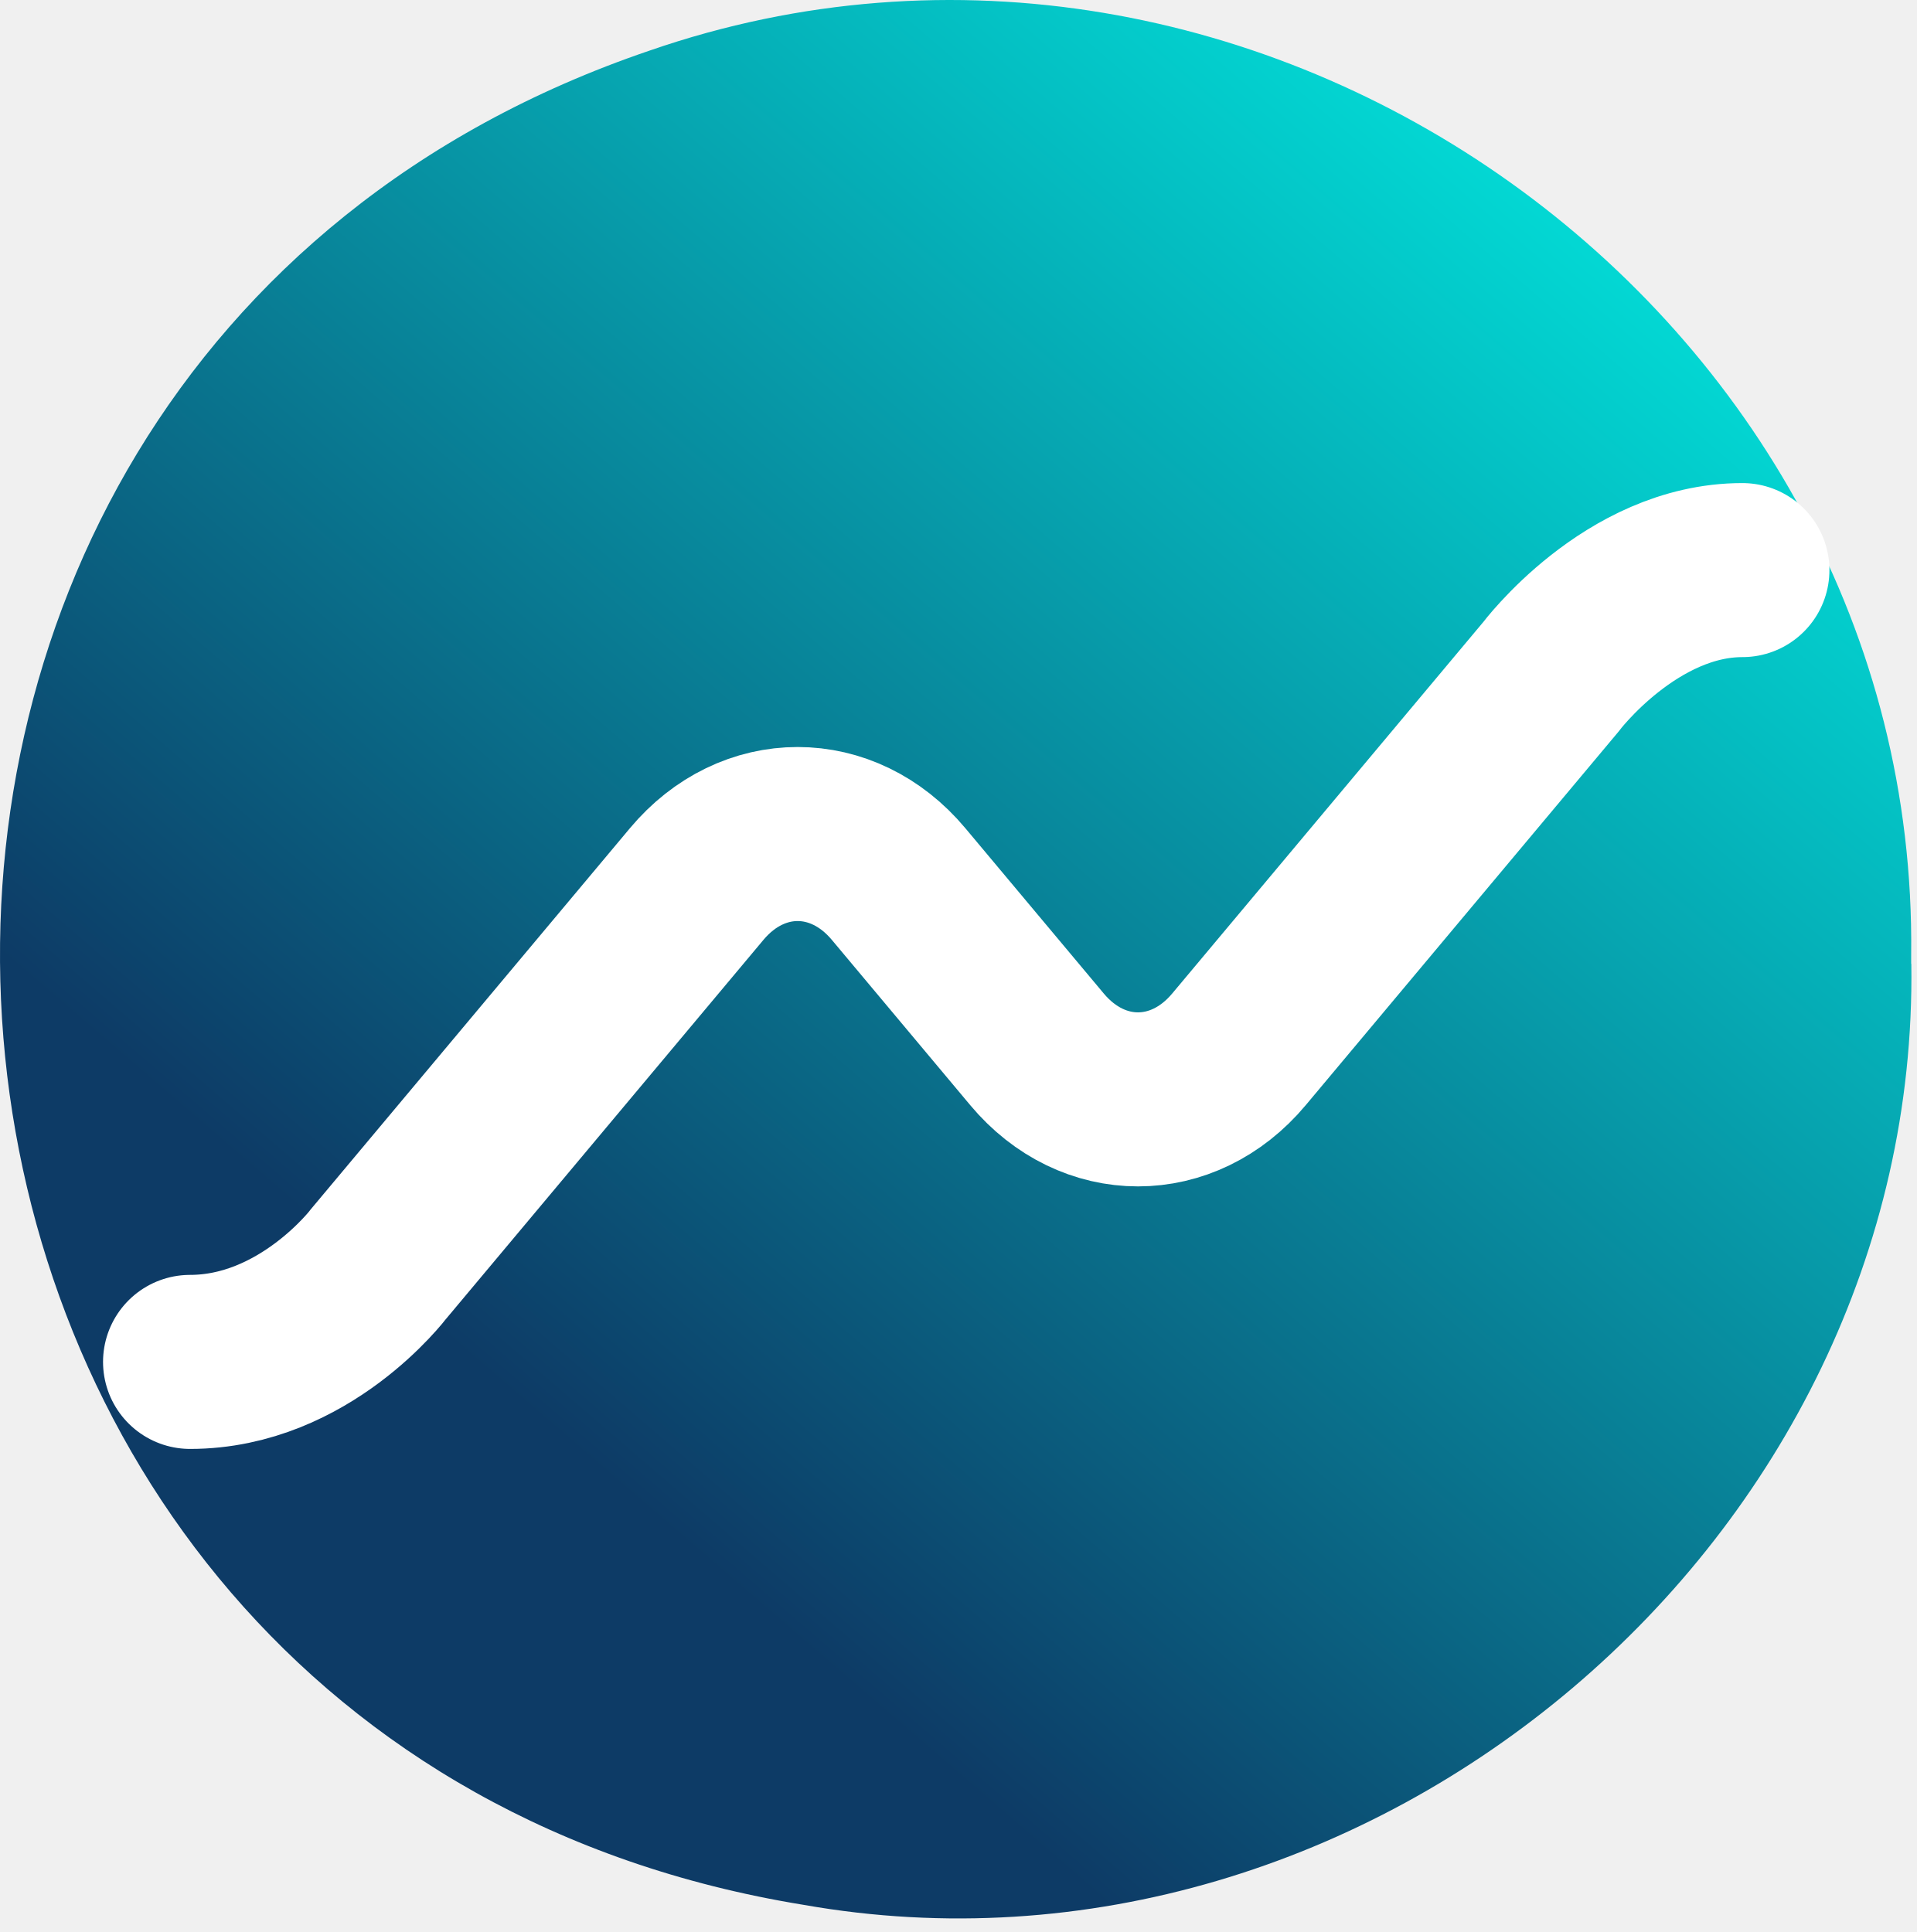
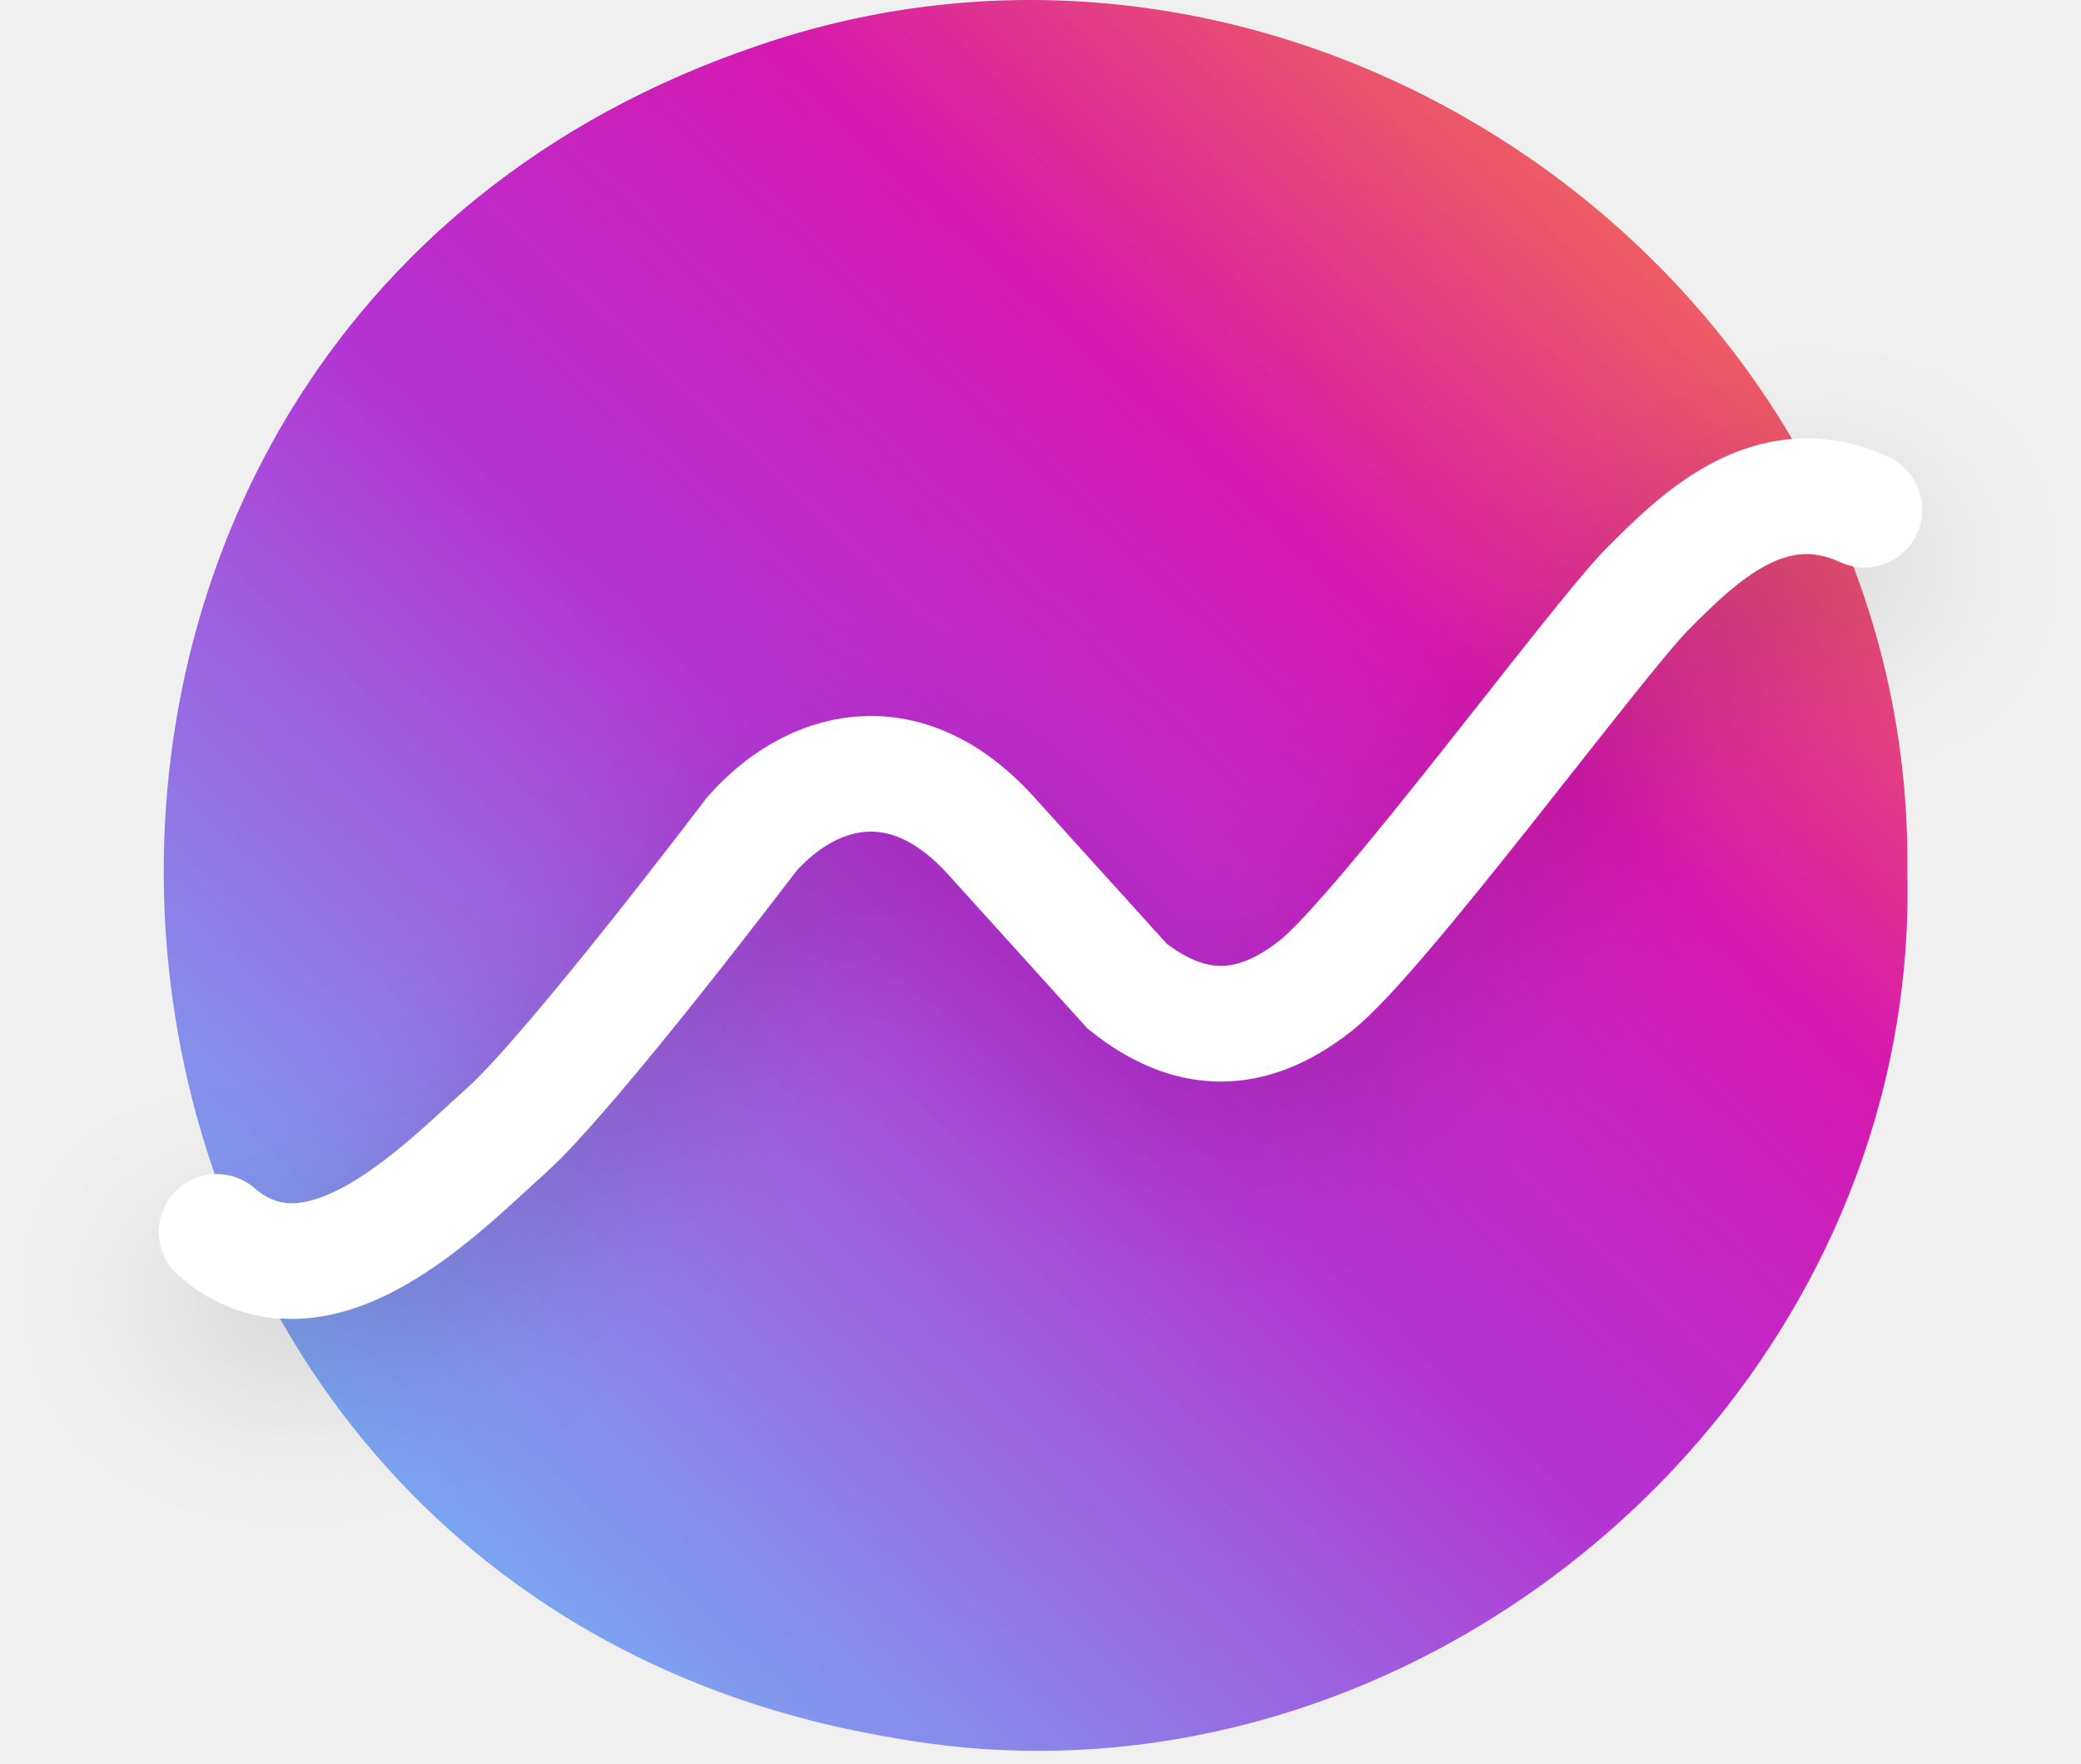
- <svg xmlns="http://www.w3.org/2000/svg" width="121" height="122" viewBox="0 0 121 122" fill="none">
-   <path d="M120.666 60.866C121.186 97.206 86.486 126.596 50.736 120.286C-11.514 110.166 -18.494 23.426 41.006 3.196C79.256 -10.054 121.126 19.626 120.656 60.276V60.866H120.666Z" fill="url(#paint0_linear_50_68)" />
-   <path d="M110 36C102.957 36 97.898 42.756 97.898 42.756L78.214 66.268C74.692 70.474 68.994 70.474 65.473 66.268L56.727 55.821C53.205 51.615 47.507 51.615 43.986 55.821L23.91 79.8C23.91 79.8 19.226 86 12 86" stroke="white" stroke-width="10.99" stroke-miterlimit="10" stroke-linecap="round" />
+ <svg xmlns="http://www.w3.org/2000/svg" width="144" height="122" viewBox="0 0 144 122" fill="none">
+   <path d="M131.995 60.866C132.515 97.206 97.815 126.596 62.065 120.286C-0.185 110.166 -7.165 23.426 52.335 3.196C90.585 -10.054 132.455 19.626 131.985 60.276V60.866H131.995Z" fill="url(#paint0_linear_110_4)" />
+   <g filter="url(#filter0_d_110_4)">
+     <path d="M15 85.238C22 91.257 30.5 82.276 35 78.257C39.5 74.238 52 57.738 52 57.738C56 53.184 62.5 51.184 68.5 57.738L78 68.238C82.296 71.641 86.5 71.757 91 68.238C95.5 64.719 110.5 44.276 114 40.757C117.5 37.238 122.5 32.257 129 35.257" stroke="white" stroke-width="8" stroke-linecap="round" />
+   </g>
  <defs>
-     <linearGradient id="paint0_linear_50_68" x1="56.065" y1="108.5" x2="228.565" y2="-92" gradientUnits="userSpaceOnUse">
-       <stop stop-color="#0D3B66" />
-       <stop offset="0.47" stop-color="#00FFEF" />
-       <stop offset="1" stop-color="#012A4A" />
+     <filter id="filter0_d_110_4" x="0" y="23.334" width="144.001" height="82.922" filterUnits="userSpaceOnUse" color-interpolation-filters="sRGB">
+       <feFlood flood-opacity="0" result="BackgroundImageFix" />
+       <feColorMatrix in="SourceAlpha" type="matrix" values="0 0 0 0 0 0 0 0 0 0 0 0 0 0 0 0 0 0 127 0" result="hardAlpha" />
+       <feOffset dy="4" />
+       <feGaussianBlur stdDeviation="5.5" />
+       <feComposite in2="hardAlpha" operator="out" />
+       <feColorMatrix type="matrix" values="0 0 0 0 0 0 0 0 0 0 0 0 0 0 0 0 0 0 0.15 0" />
+       <feBlend mode="normal" in2="BackgroundImageFix" result="effect1_dropShadow_110_4" />
+       <feBlend mode="normal" in="SourceGraphic" in2="effect1_dropShadow_110_4" result="shape" />
+     </filter>
+     <linearGradient id="paint0_linear_110_4" x1="127.829" y1="-8.59199e-06" x2="19.829" y2="115" gradientUnits="userSpaceOnUse">
+       <stop stop-color="#FF6F00" stop-opacity="0.8" />
+       <stop offset="0.332" stop-color="#D301A8" stop-opacity="0.9" />
+       <stop offset="0.553" stop-color="#A702CC" stop-opacity="0.8" />
+       <stop offset="1" stop-color="#36A9FA" stop-opacity="0.7" />
    </linearGradient>
  </defs>
</svg>
